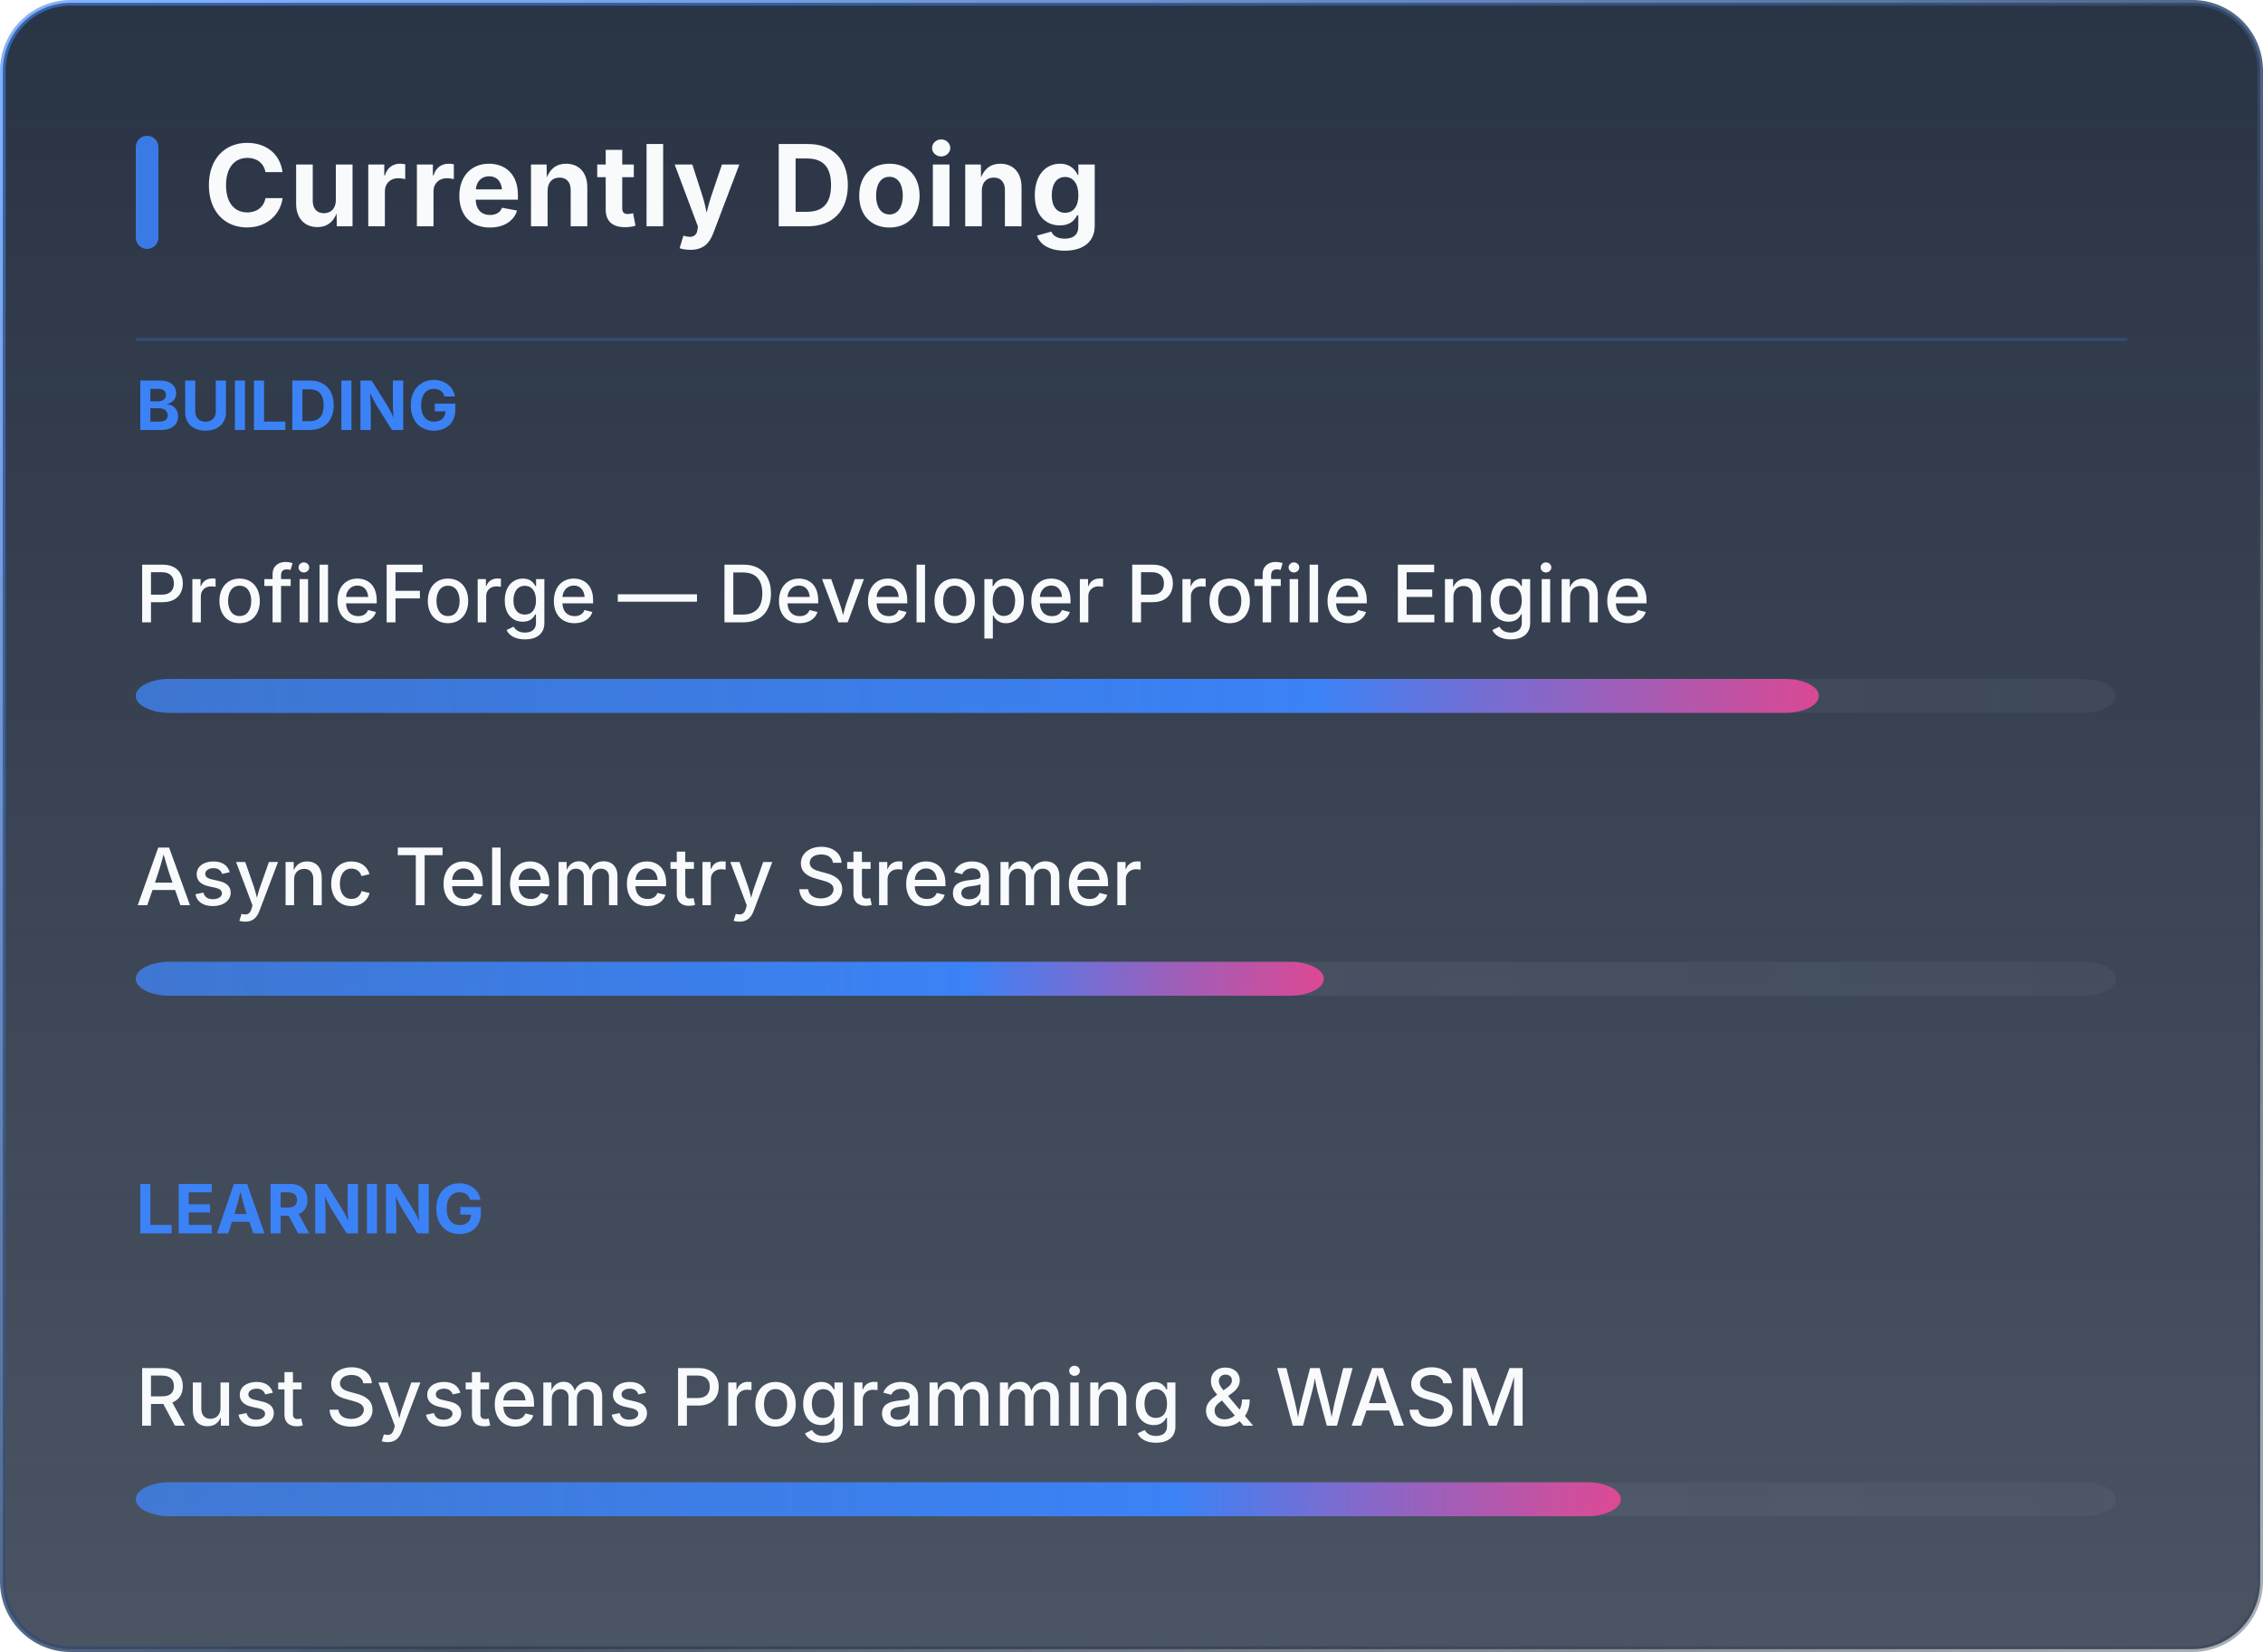
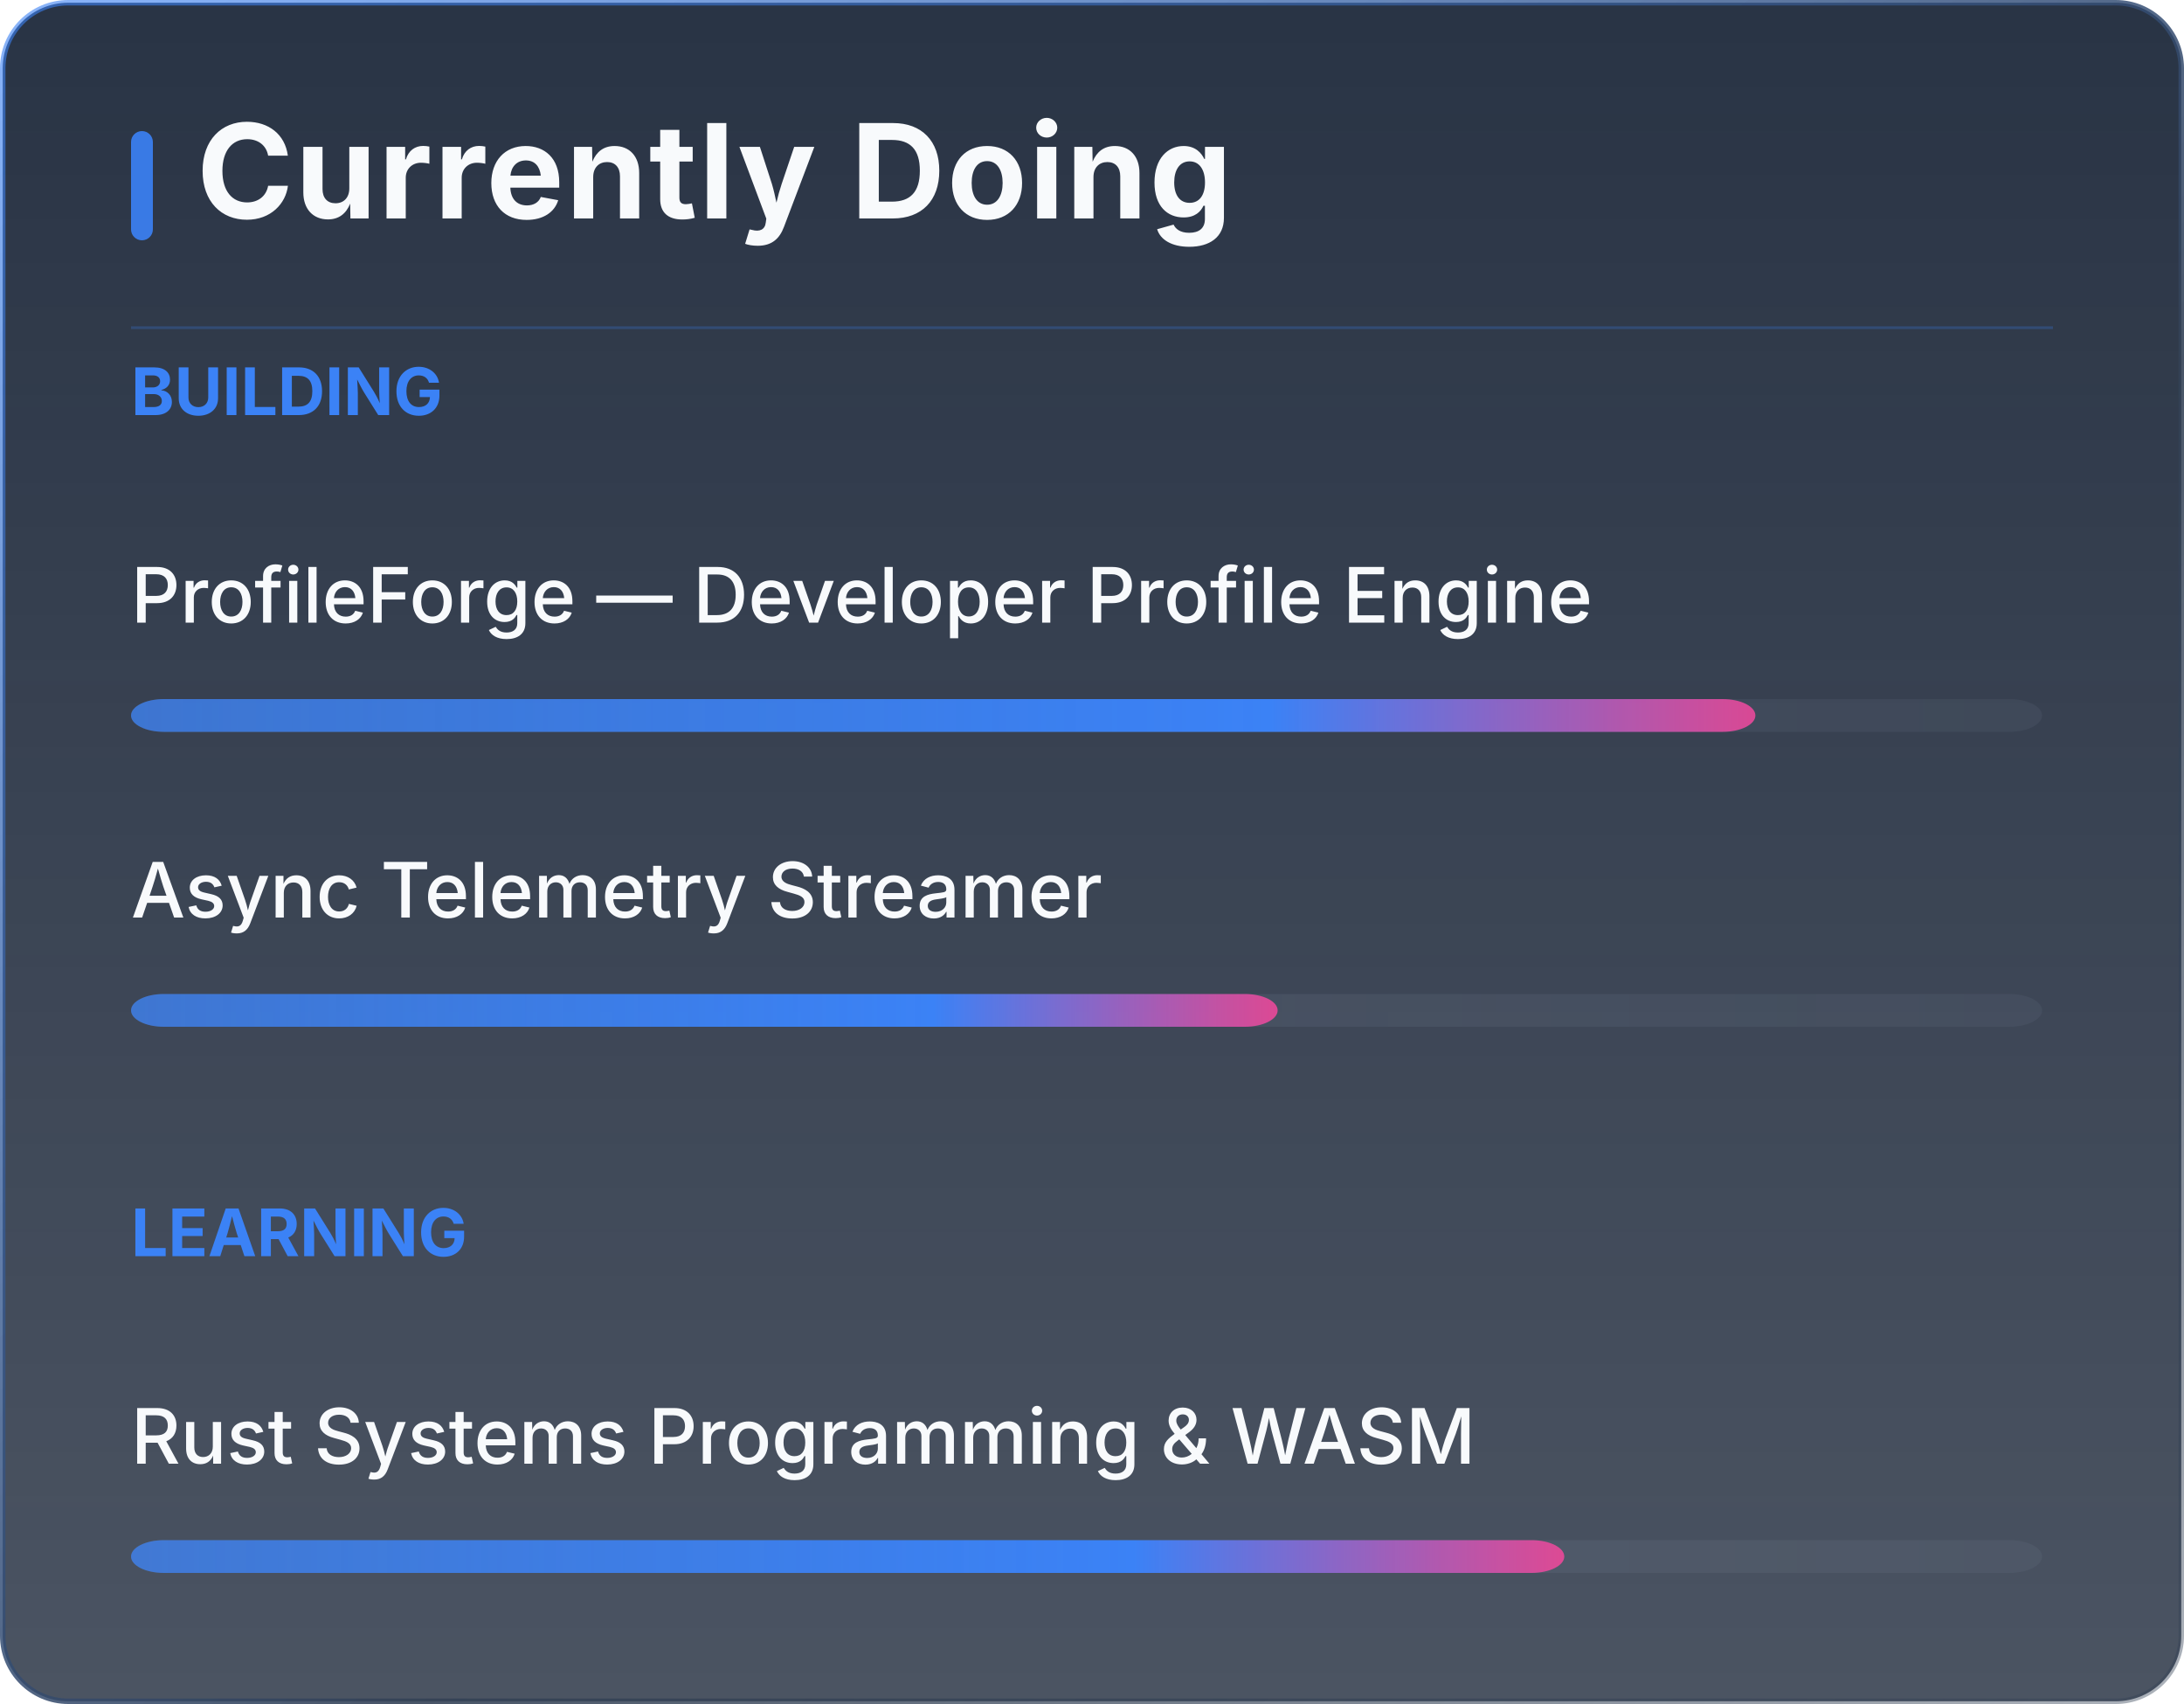
- <svg xmlns="http://www.w3.org/2000/svg" width="400" height="292" viewBox="0 0 400 292" role="img">
+ <svg xmlns="http://www.w3.org/2000/svg" width="400" height="312" viewBox="0 0 400 312" role="img">
  <defs>
    <linearGradient id="pf-progress-grad" x1="0%" y1="0%" x2="100%" y2="0%">
      <stop offset="0%" stop-color="#3B82F6" stop-opacity="0.75" />
      <stop offset="70%" stop-color="#3B82F6" />
      <stop offset="100%" stop-color="#EC4899" stop-opacity="0.9" />
    </linearGradient>
    <linearGradient id="pf-card-border" x1="0%" y1="0%" x2="100%" y2="100%">
      <stop offset="0%" stop-color="#3B82F6" stop-opacity="0.6" />
      <stop offset="60%" stop-color="#334155" stop-opacity="0.9" />
      <stop offset="100%" stop-color="#334155" stop-opacity="0.4" />
    </linearGradient>
    <linearGradient id="pf-card-bg" x1="0%" y1="0%" x2="0%" y2="100%">
      <stop offset="0%" stop-color="#1E293B" stop-opacity="0.95" />
      <stop offset="100%" stop-color="#1E293B" stop-opacity="0.8" />
    </linearGradient>
-     <linearGradient id="pf-card-gradient" x1="0%" y1="0%" x2="100%" y2="0%">
-       <stop offset="0%" stop-color="#3b0918" />
-       <stop offset="50%" stop-color="#1e1333" />
-       <stop offset="100%" stop-color="#091629" />
+     <linearGradient id="pf-card-gradient" x1="0%" y1="0%" x2="100%" y2="100%">
+       <stop offset="0%" stop-color="#1E293B" />
+       <stop offset="50%" stop-color="#0F172A" />
+       <stop offset="100%" stop-color="#1E293B" />
    </linearGradient>
    <linearGradient id="pf-track-bg" x1="0%" y1="0%" x2="100%" y2="0%">
      <stop offset="0%" stop-color="#94A3B8" stop-opacity="0.15" />
      <stop offset="100%" stop-color="#94A3B8" stop-opacity="0.08" />
    </linearGradient>
    <linearGradient id="pf-badge-0" x1="0%" y1="0%" x2="100%" y2="100%">
      <stop offset="0%" stop-color="#3B82F6" stop-opacity="0.25" />
      <stop offset="100%" stop-color="#3B82F6" stop-opacity="0.1" />
    </linearGradient>
    <linearGradient id="pf-badge-1" x1="0%" y1="0%" x2="100%" y2="100%">
      <stop offset="0%" stop-color="#10B981" stop-opacity="0.25" />
      <stop offset="100%" stop-color="#10B981" stop-opacity="0.1" />
    </linearGradient>
    <linearGradient id="pf-badge-2" x1="0%" y1="0%" x2="100%" y2="100%">
      <stop offset="0%" stop-color="#8B5CF6" stop-opacity="0.25" />
      <stop offset="100%" stop-color="#8B5CF6" stop-opacity="0.1" />
    </linearGradient>
    <linearGradient id="pf-badge-3" x1="0%" y1="0%" x2="100%" y2="100%">
      <stop offset="0%" stop-color="#F59E0B" stop-opacity="0.25" />
      <stop offset="100%" stop-color="#F59E0B" stop-opacity="0.1" />
    </linearGradient>
    <linearGradient id="pf-badge-4" x1="0%" y1="0%" x2="100%" y2="100%">
      <stop offset="0%" stop-color="#EF4444" stop-opacity="0.25" />
      <stop offset="100%" stop-color="#EF4444" stop-opacity="0.1" />
    </linearGradient>
    <linearGradient id="pf-badge-5" x1="0%" y1="0%" x2="100%" y2="100%">
      <stop offset="0%" stop-color="#06B6D4" stop-opacity="0.25" />
      <stop offset="100%" stop-color="#06B6D4" stop-opacity="0.1" />
    </linearGradient>
    <linearGradient id="pf-badge-6" x1="0%" y1="0%" x2="100%" y2="100%">
      <stop offset="0%" stop-color="#EC4899" stop-opacity="0.25" />
      <stop offset="100%" stop-color="#EC4899" stop-opacity="0.1" />
    </linearGradient>
    <linearGradient id="pf-badge-7" x1="0%" y1="0%" x2="100%" y2="100%">
      <stop offset="0%" stop-color="#84CC16" stop-opacity="0.25" />
      <stop offset="100%" stop-color="#84CC16" stop-opacity="0.1" />
    </linearGradient>
  </defs>
-   <svg x="0" y="0" width="400" height="292" viewBox="0 0 400 292" fill="none" role="group">
-     <rect x="0.5" y="0.5" width="399" height="291" fill="url(#pf-card-bg)" stroke="url(#pf-card-border)" stroke-width="1" rx="12" />
-     <rect x="24" y="24" width="4" height="20" rx="2" fill="#3B82F6" opacity="0.9" />
-     <text x="36" y="40" font-family="Inter, sans-serif" font-size="20" font-weight="700" fill="#F8FAFC" letter-spacing="0.3">Currently Doing</text>
-     <line x1="24" y1="60" x2="376" y2="60" stroke="#3B82F6" stroke-width="0.5" stroke-opacity="0.25" />
-     <text x="24" y="76" font-family="Inter, sans-serif" font-size="12" font-weight="700" fill="#3B82F6">BUILDING</text>
-     <text x="24" y="110" font-family="Inter, sans-serif" font-size="14" font-weight="500" fill="#F8FAFC">ProfileForge — Developer Profile Engine</text>
-     <g role="meter" aria-valuenow="85" aria-valuemin="0" aria-valuemax="100">
-       <rect x="24" y="120" width="350" height="6" fill="url(#pf-track-bg)" rx="6" />
-       <rect x="24" y="120" width="297.5" height="6" fill="url(#pf-progress-grad)" rx="6">
-         <animate attributeName="width" from="0" to="297.5" dur="1.28s" calcMode="spline" keySplines="0.25 0.1 0.25 1" fill="freeze" />
-       </rect>
-     </g>
-     <text x="24" y="160" font-family="Inter, sans-serif" font-size="14" font-weight="500" fill="#F8FAFC">Async Telemetry Streamer</text>
-     <g role="meter" aria-valuenow="60" aria-valuemin="0" aria-valuemax="100">
-       <rect x="24" y="170" width="350" height="6" fill="url(#pf-track-bg)" rx="6" />
-       <rect x="24" y="170" width="210.0" height="6" fill="url(#pf-progress-grad)" rx="6">
-         <animate attributeName="width" from="0" to="210.0" dur="1.08s" calcMode="spline" keySplines="0.25 0.1 0.25 1" fill="freeze" />
-       </rect>
-     </g>
-     <text x="24" y="218" font-family="Inter, sans-serif" font-size="12" font-weight="700" fill="#3B82F6">LEARNING</text>
-     <text x="24" y="252" font-family="Inter, sans-serif" font-size="14" font-weight="500" fill="#F8FAFC">Rust Systems Programming &amp; WASM</text>
-     <g role="meter" aria-valuenow="75" aria-valuemin="0" aria-valuemax="100">
-       <rect x="24" y="262" width="350" height="6" fill="url(#pf-track-bg)" rx="6" />
-       <rect x="24" y="262" width="262.5" height="6" fill="url(#pf-progress-grad)" rx="6">
-         <animate attributeName="width" from="0" to="262.5" dur="1.20s" calcMode="spline" keySplines="0.25 0.1 0.25 1" fill="freeze" />
-       </rect>
+   <svg width="400" height="312" viewBox="0 0 400 312" fill="none">
+     <defs>
+       <linearGradient id="pf-progress-grad" x1="0%" y1="0%" x2="100%" y2="0%">
+         <stop offset="0%" stop-color="#3B82F6" stop-opacity="0.75" />
+         <stop offset="70%" stop-color="#3B82F6" />
+         <stop offset="100%" stop-color="#EC4899" stop-opacity="0.9" />
+       </linearGradient>
+       <linearGradient id="pf-card-border" x1="0%" y1="0%" x2="100%" y2="100%">
+         <stop offset="0%" stop-color="#3B82F6" stop-opacity="0.6" />
+         <stop offset="60%" stop-color="#334155" stop-opacity="0.9" />
+         <stop offset="100%" stop-color="#334155" stop-opacity="0.4" />
+       </linearGradient>
+       <linearGradient id="pf-card-bg" x1="0%" y1="0%" x2="0%" y2="100%">
+         <stop offset="0%" stop-color="#1E293B" stop-opacity="0.95" />
+         <stop offset="100%" stop-color="#1E293B" stop-opacity="0.8" />
+       </linearGradient>
+       <linearGradient id="pf-card-gradient" x1="0%" y1="0%" x2="100%" y2="100%">
+         <stop offset="0%" stop-color="#1E293B" />
+         <stop offset="50%" stop-color="#0F172A" />
+         <stop offset="100%" stop-color="#1E293B" />
+       </linearGradient>
+       <linearGradient id="pf-track-bg" x1="0%" y1="0%" x2="100%" y2="0%">
+         <stop offset="0%" stop-color="#94A3B8" stop-opacity="0.15" />
+         <stop offset="100%" stop-color="#94A3B8" stop-opacity="0.08" />
+       </linearGradient>
+       <linearGradient id="pf-badge-0" x1="0%" y1="0%" x2="100%" y2="100%">
+         <stop offset="0%" stop-color="#3B82F6" stop-opacity="0.25" />
+         <stop offset="100%" stop-color="#3B82F6" stop-opacity="0.1" />
+       </linearGradient>
+       <linearGradient id="pf-badge-1" x1="0%" y1="0%" x2="100%" y2="100%">
+         <stop offset="0%" stop-color="#10B981" stop-opacity="0.25" />
+         <stop offset="100%" stop-color="#10B981" stop-opacity="0.1" />
+       </linearGradient>
+       <linearGradient id="pf-badge-2" x1="0%" y1="0%" x2="100%" y2="100%">
+         <stop offset="0%" stop-color="#8B5CF6" stop-opacity="0.25" />
+         <stop offset="100%" stop-color="#8B5CF6" stop-opacity="0.1" />
+       </linearGradient>
+       <linearGradient id="pf-badge-3" x1="0%" y1="0%" x2="100%" y2="100%">
+         <stop offset="0%" stop-color="#F59E0B" stop-opacity="0.25" />
+         <stop offset="100%" stop-color="#F59E0B" stop-opacity="0.1" />
+       </linearGradient>
+       <linearGradient id="pf-badge-4" x1="0%" y1="0%" x2="100%" y2="100%">
+         <stop offset="0%" stop-color="#EF4444" stop-opacity="0.25" />
+         <stop offset="100%" stop-color="#EF4444" stop-opacity="0.1" />
+       </linearGradient>
+       <linearGradient id="pf-badge-5" x1="0%" y1="0%" x2="100%" y2="100%">
+         <stop offset="0%" stop-color="#06B6D4" stop-opacity="0.25" />
+         <stop offset="100%" stop-color="#06B6D4" stop-opacity="0.1" />
+       </linearGradient>
+       <linearGradient id="pf-badge-6" x1="0%" y1="0%" x2="100%" y2="100%">
+         <stop offset="0%" stop-color="#EC4899" stop-opacity="0.25" />
+         <stop offset="100%" stop-color="#EC4899" stop-opacity="0.1" />
+       </linearGradient>
+       <linearGradient id="pf-badge-7" x1="0%" y1="0%" x2="100%" y2="100%">
+         <stop offset="0%" stop-color="#84CC16" stop-opacity="0.25" />
+         <stop offset="100%" stop-color="#84CC16" stop-opacity="0.1" />
+       </linearGradient>
+     </defs>
+     <g role="group" data-pf-id="card_6e260e">
+       <rect x="0.5" y="0.5" width="399" height="311" fill="url(#pf-card-bg)" stroke="url(#pf-card-border)" stroke-width="1" rx="12" />
+       <rect x="24" y="24" width="4" height="20" rx="2" fill="#3B82F6" opacity="0.9" />
+       <text x="36" y="40" font-family="Inter, sans-serif" font-size="24" font-weight="700" fill="#F8FAFC" letter-spacing="0.3">Currently Doing</text>
+       <line x1="24" y1="60" x2="376" y2="60" stroke="#3B82F6" stroke-width="0.5" stroke-opacity="0.25" />
+       <g data-pf-id="column_a89648">
+         <g data-pf-id="column_e1b8be">
+           <text x="24" y="76" font-family="Inter, sans-serif" font-size="12" font-weight="700" fill="#3B82F6" data-pf-id="text_fc1616">BUILDING</text>
+           <g data-pf-id="column_48274d">
+             <text x="24" y="114" font-family="Inter, sans-serif" font-size="14" font-weight="500" fill="#F8FAFC" data-pf-id="text_856658">ProfileForge — Developer Profile Engine</text>
+             <g role="meter" aria-valuenow="85" aria-valuemin="0" aria-valuemax="100" data-pf-id="progressbar_f5093b">
+               <rect x="24" y="128" width="350" height="6" fill="url(#pf-track-bg)" rx="6" />
+               <rect x="24" y="128" width="297.5" height="6" fill="url(#pf-progress-grad)" rx="6">
+                 <animate attributeName="width" from="0" to="297.5" dur="1.28s" calcMode="spline" keySplines="0.25 0.1 0.25 1" fill="freeze" />
+               </rect>
+             </g>
+           </g>
+           <g data-pf-id="column_c86484">
+             <text x="24" y="168" font-family="Inter, sans-serif" font-size="14" font-weight="500" fill="#F8FAFC" data-pf-id="text_870c8f">Async Telemetry Streamer</text>
+             <g role="meter" aria-valuenow="60" aria-valuemin="0" aria-valuemax="100" data-pf-id="progressbar_babdf3">
+               <rect x="24" y="182" width="350" height="6" fill="url(#pf-track-bg)" rx="6" />
+               <rect x="24" y="182" width="210.0" height="6" fill="url(#pf-progress-grad)" rx="6">
+                 <animate attributeName="width" from="0" to="210.0" dur="1.08s" calcMode="spline" keySplines="0.25 0.1 0.25 1" fill="freeze" />
+               </rect>
+             </g>
+           </g>
+         </g>
+         <g data-pf-id="column_0b895e">
+           <text x="24" y="230" font-family="Inter, sans-serif" font-size="12" font-weight="700" fill="#3B82F6" data-pf-id="text_c873c6">LEARNING</text>
+           <g data-pf-id="column_9b9487">
+             <text x="24" y="268" font-family="Inter, sans-serif" font-size="14" font-weight="500" fill="#F8FAFC" data-pf-id="text_793eea">Rust Systems Programming &amp; WASM</text>
+             <g role="meter" aria-valuenow="75" aria-valuemin="0" aria-valuemax="100" data-pf-id="progressbar_8c0728">
+               <rect x="24" y="282" width="350" height="6" fill="url(#pf-track-bg)" rx="6" />
+               <rect x="24" y="282" width="262.5" height="6" fill="url(#pf-progress-grad)" rx="6">
+                 <animate attributeName="width" from="0" to="262.5" dur="1.20s" calcMode="spline" keySplines="0.25 0.1 0.25 1" fill="freeze" />
+               </rect>
+             </g>
+           </g>
+         </g>
+       </g>
    </g>
  </svg>
</svg>
